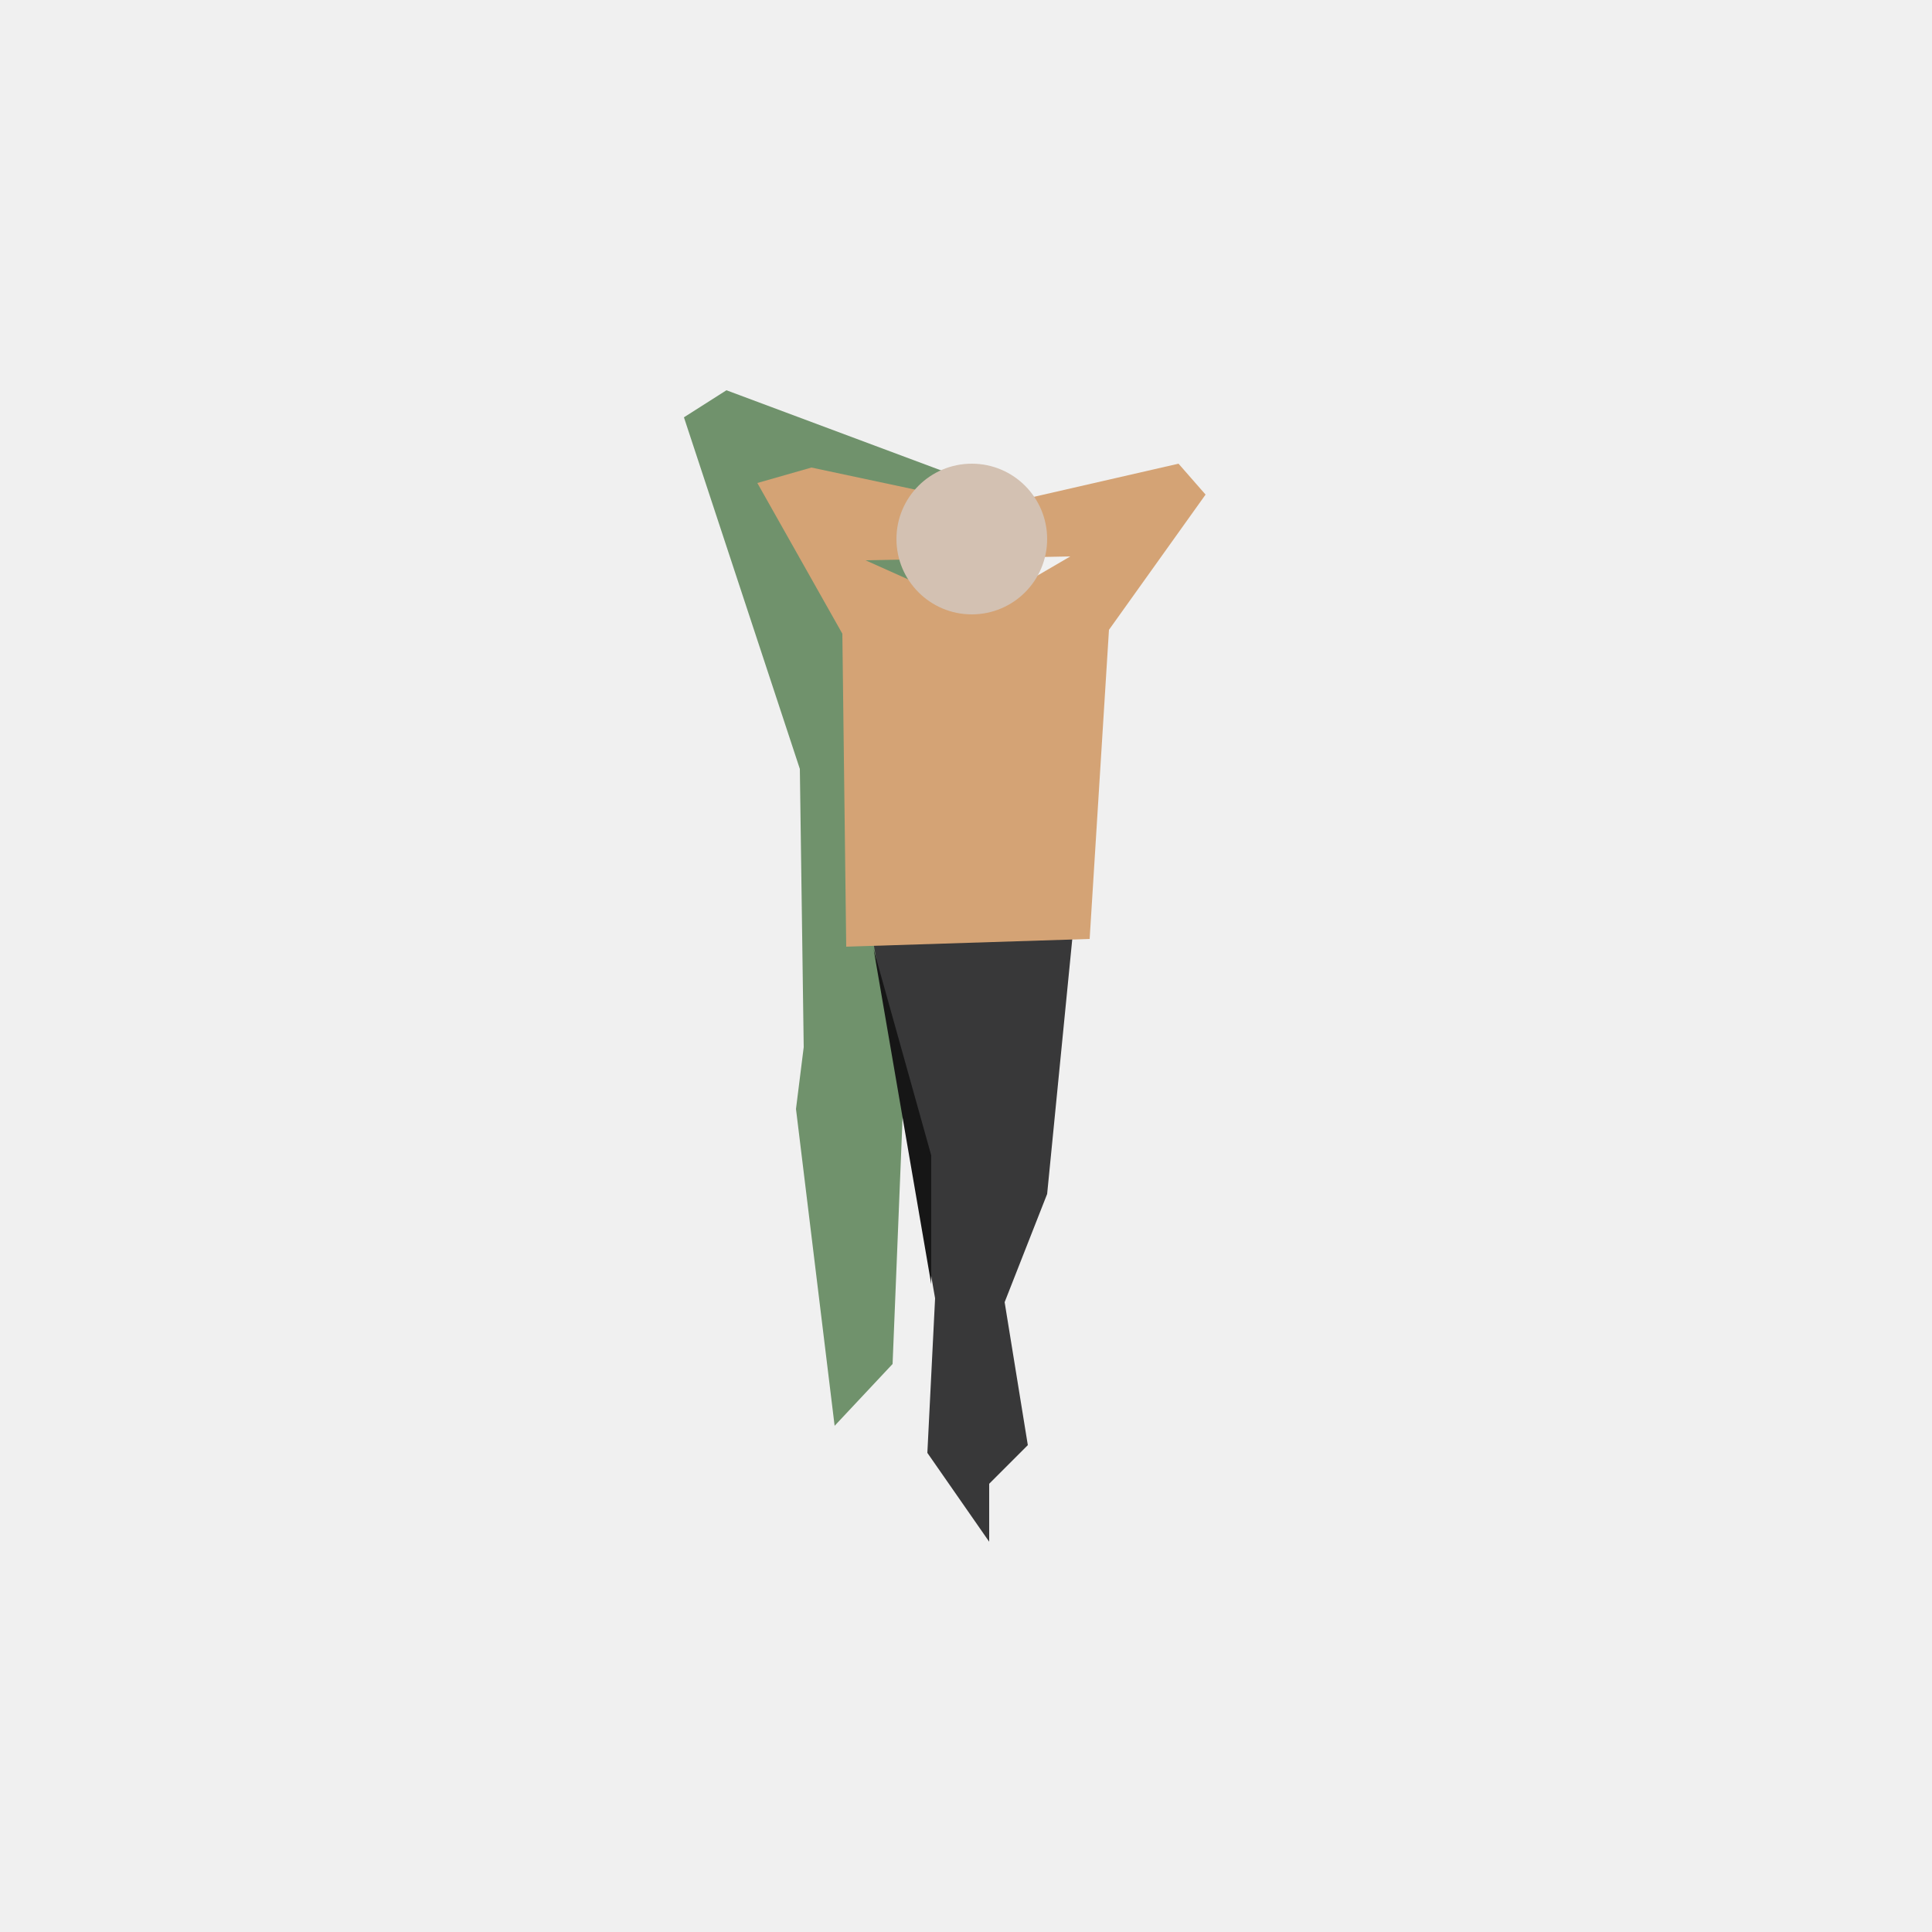
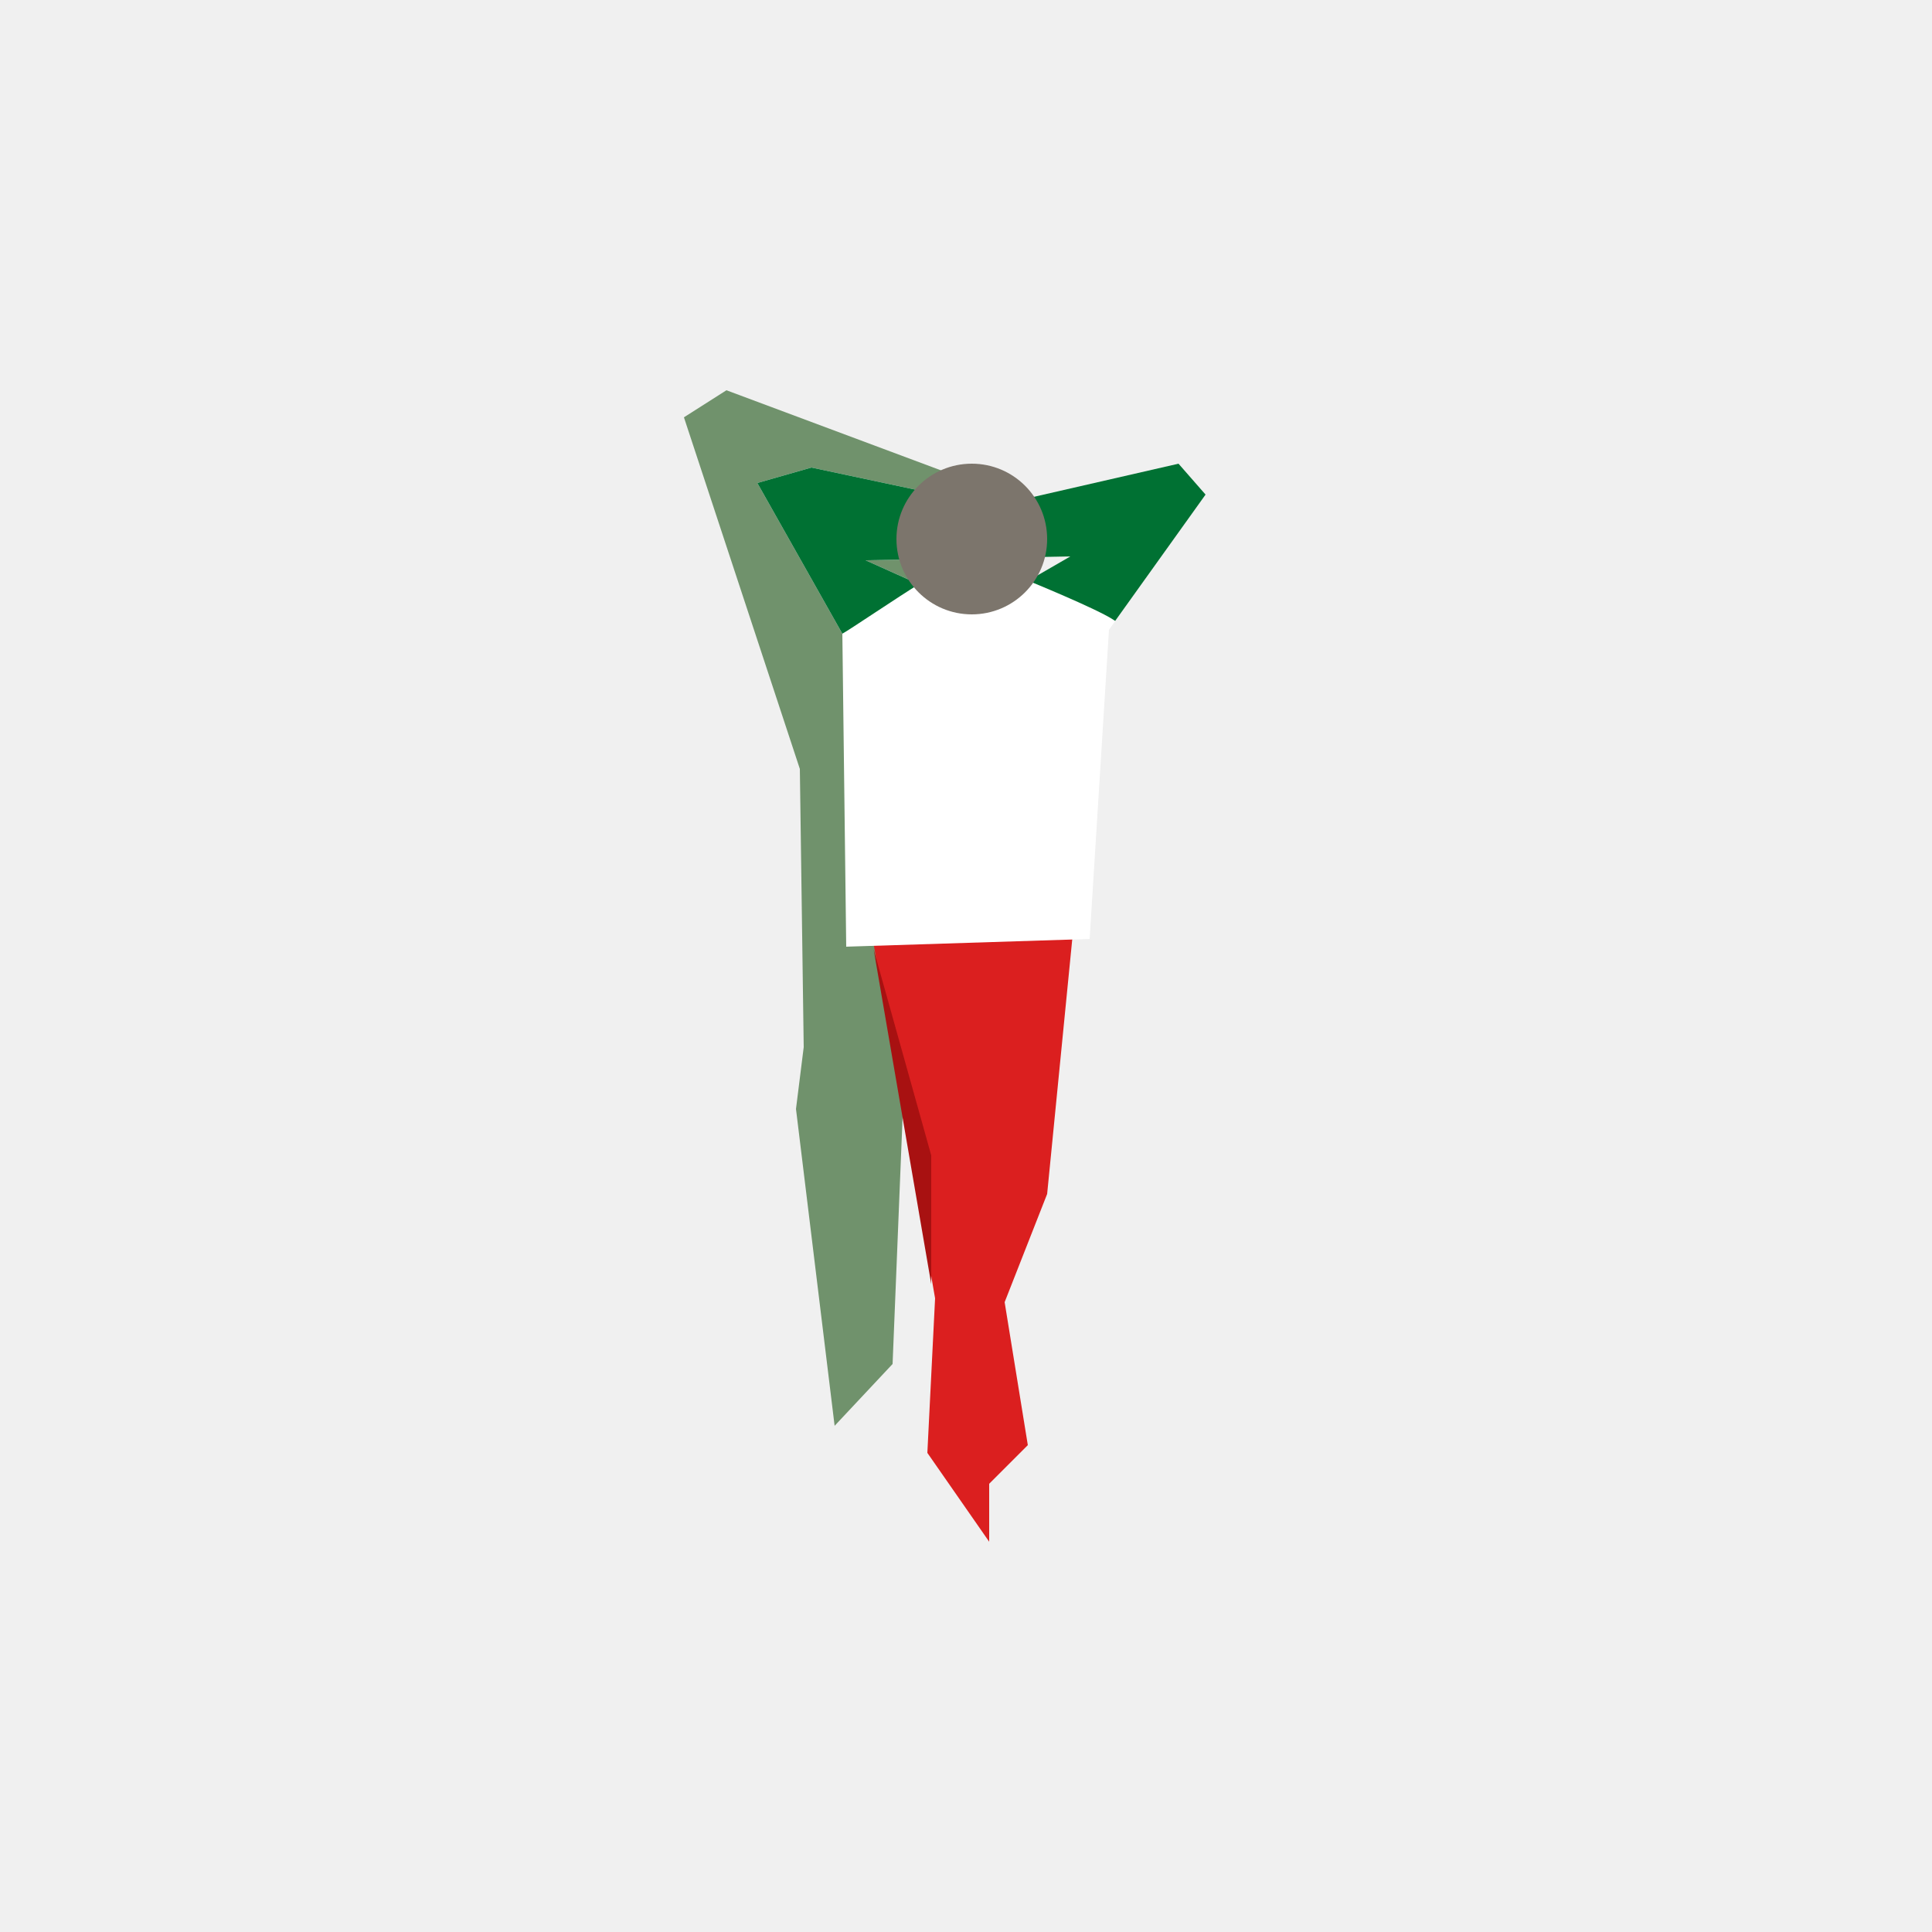
- <svg xmlns="http://www.w3.org/2000/svg" version="1.1" x="0px" y="0px" viewBox="0 0 500 500" style="enable-background:new 0 0 500 500;" xml:space="preserve">
+ <svg xmlns="http://www.w3.org/2000/svg" version="1.1" id="Capa_1" x="0px" y="0px" viewBox="0 0 500 500" style="enable-background:new 0 0 500 500;" xml:space="preserve">
  <style type="text/css">
	.st0{fill:#70926C;}
- 	.st1{fill:#383839;}
- 	.st2{fill:#D4A375;}
- 	.st3{fill:#D3C1B2;}
- 	.st4{fill:#161616;}
+ 	.st1{fill:#DB1F1F;}
+ 	.st2{fill:#FFFFFF;}
+ 	.st3{fill:#A81111;}
+ 	.st4{fill:#007133;}
+ 	.st5{fill:#7C756C;}
</style>
-   <g id="Capa_1">
+   <g id="Capa_1_1_">
</g>
-   <g id="Capa_2">
+   <g id="Capa_2_1_">
    <polygon class="st0" points="263,129 188,101 177,108 207,199 208,271 206,287 216,369 231,353 234,279  " />
    <polygon class="st1" points="225,238 278,238 271,309 260,337 266,374 256,384 256,399 240,376 242,336  " />
    <path class="st2" d="M305,120l-48,11l-47-10l-14,4l22,39l1,81l63-2l5-80l25-35L305,120z M253,158l-29-13l53-1L253,158z" />
-     <circle class="st3" cx="251.5" cy="139.5" r="19.5" />
-     <polygon class="st4" points="241,332.3 241,299 226.1,245.7  " />
+     <polygon class="st3" points="241,332.3 241,299 226.1,245.7  " />
+     <path class="st4" d="M237.8,151.2L224,145l53-1l-10.9,6.3c0,0,17.4,7.1,21.9,10c0.2,0.1,0.6,0.4,0.6,0.4L312,128l-7-8l-48,11   l-47-10l-14,4l22,39C219.7,163.1,232.7,154.3,237.8,151.2z" />
+     <circle class="st5" cx="251.5" cy="139.5" r="19.5" />
  </g>
</svg>
